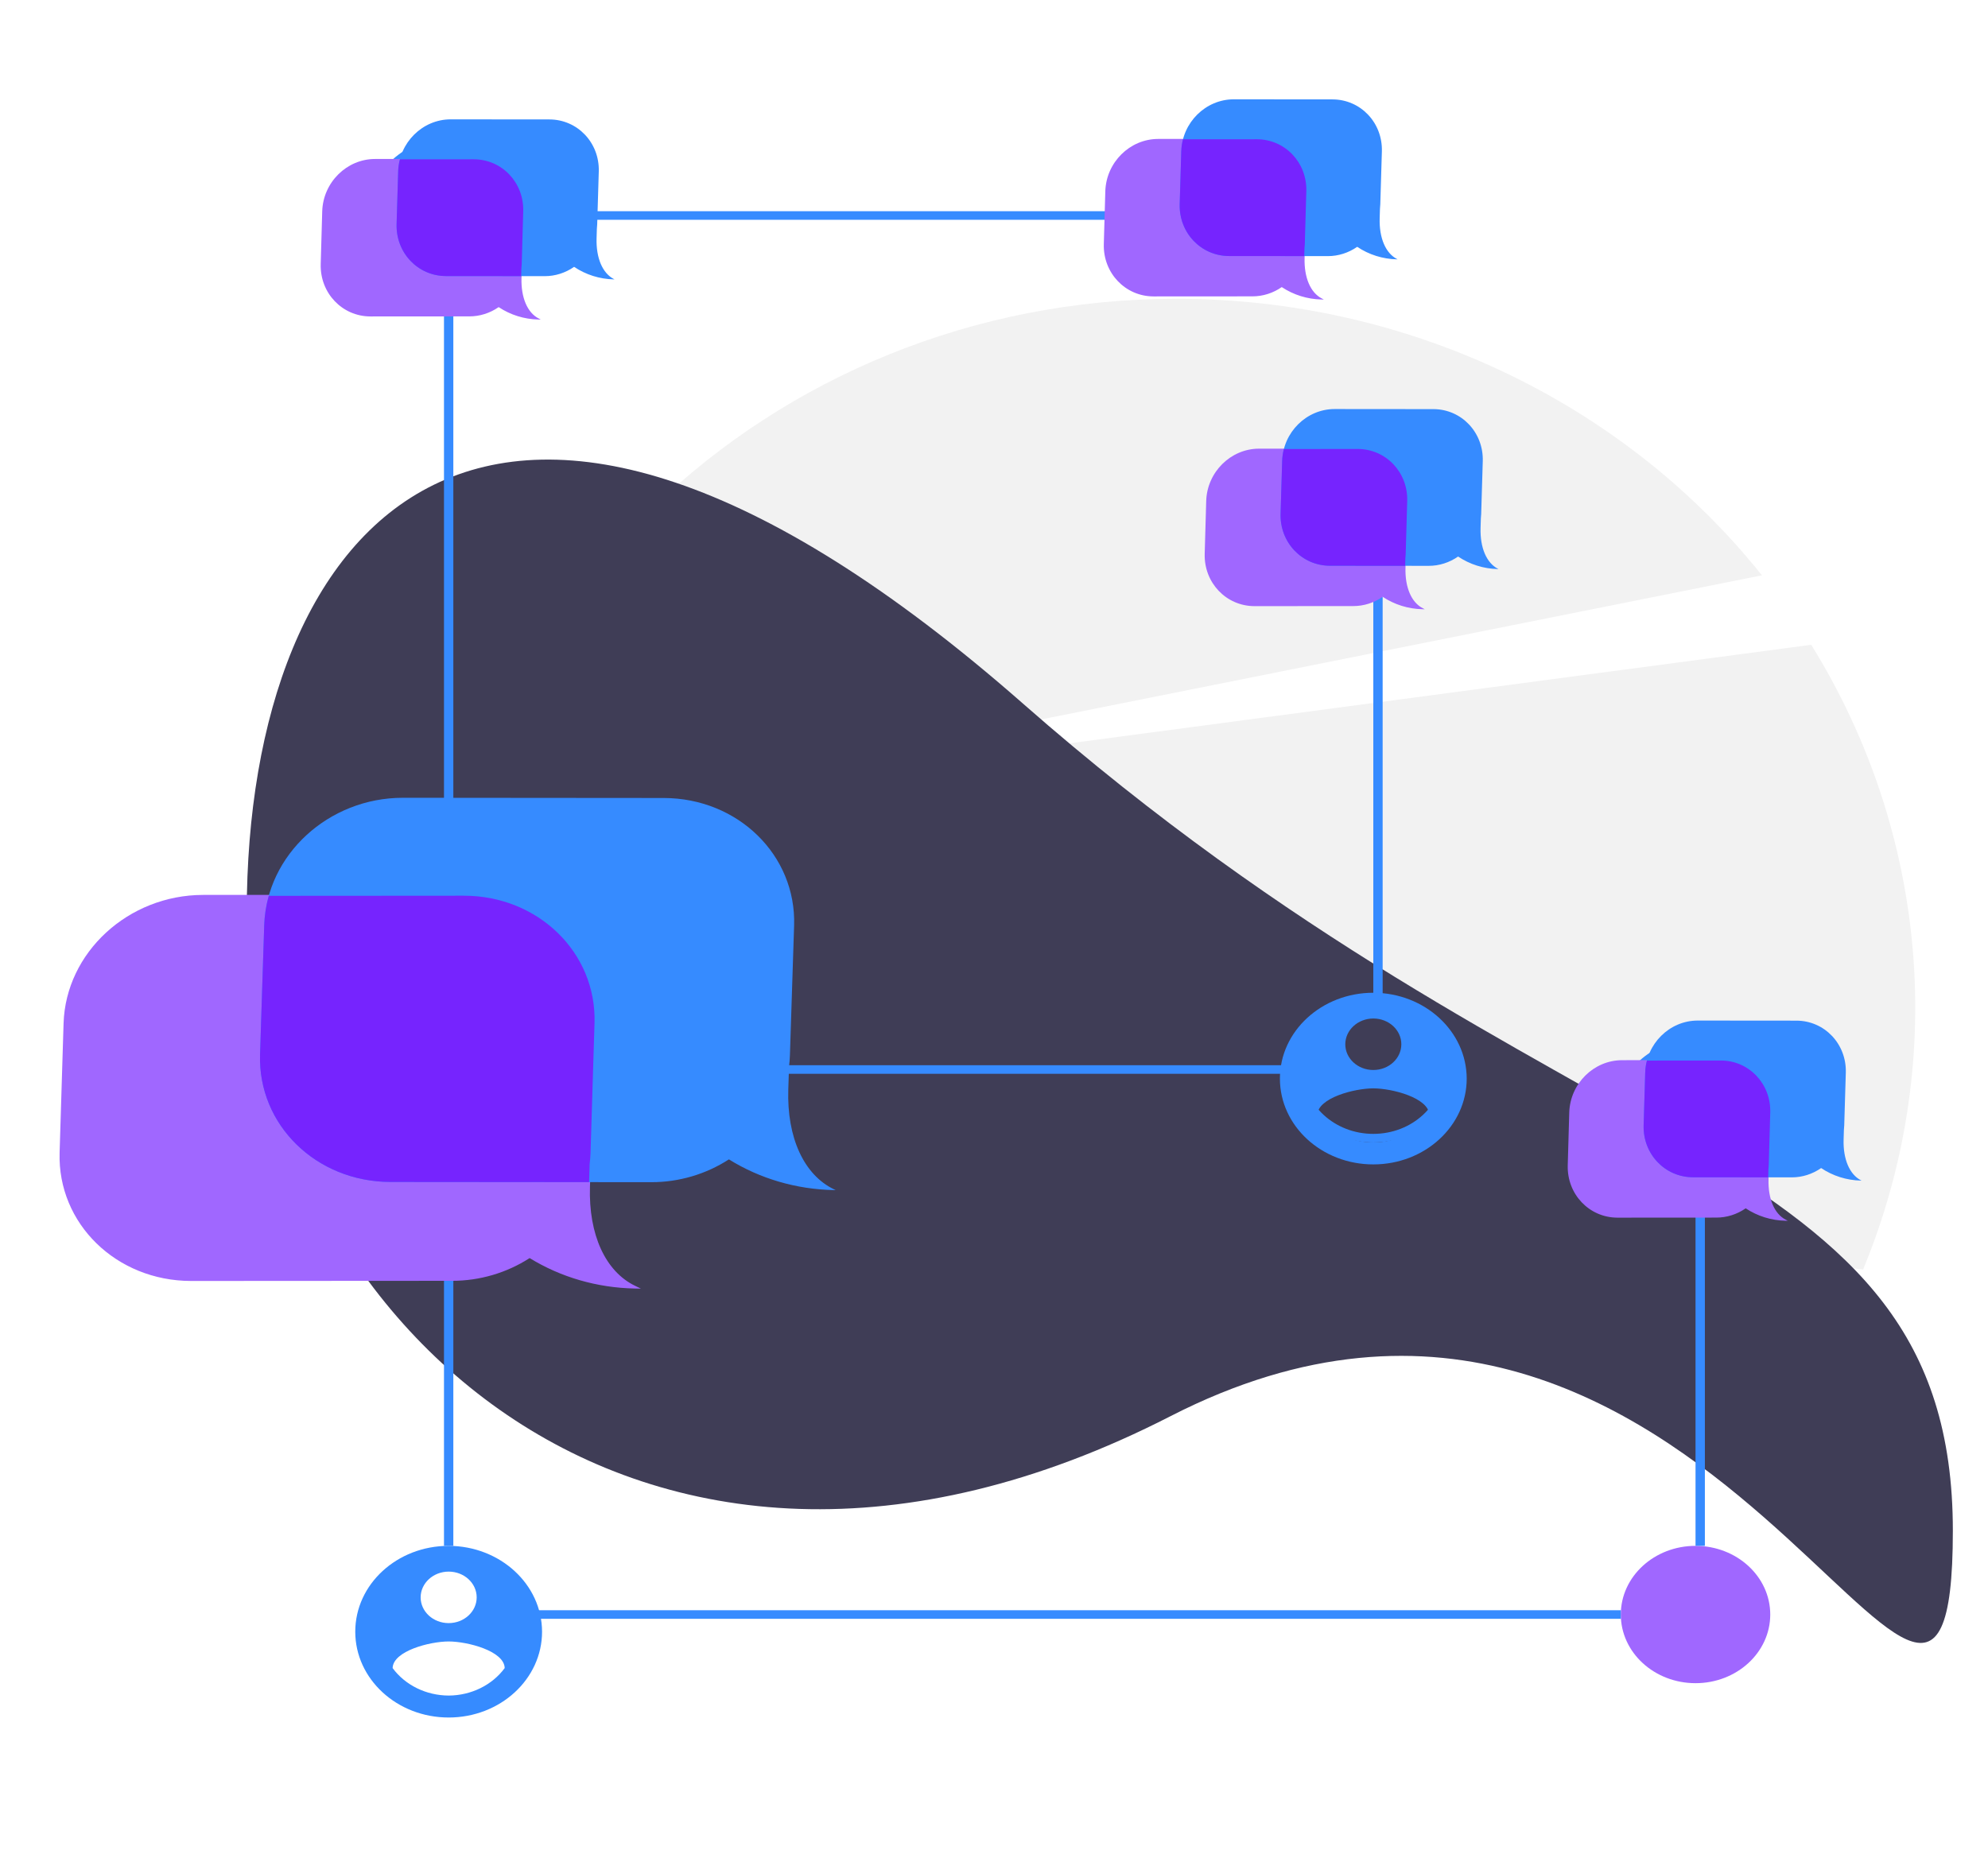
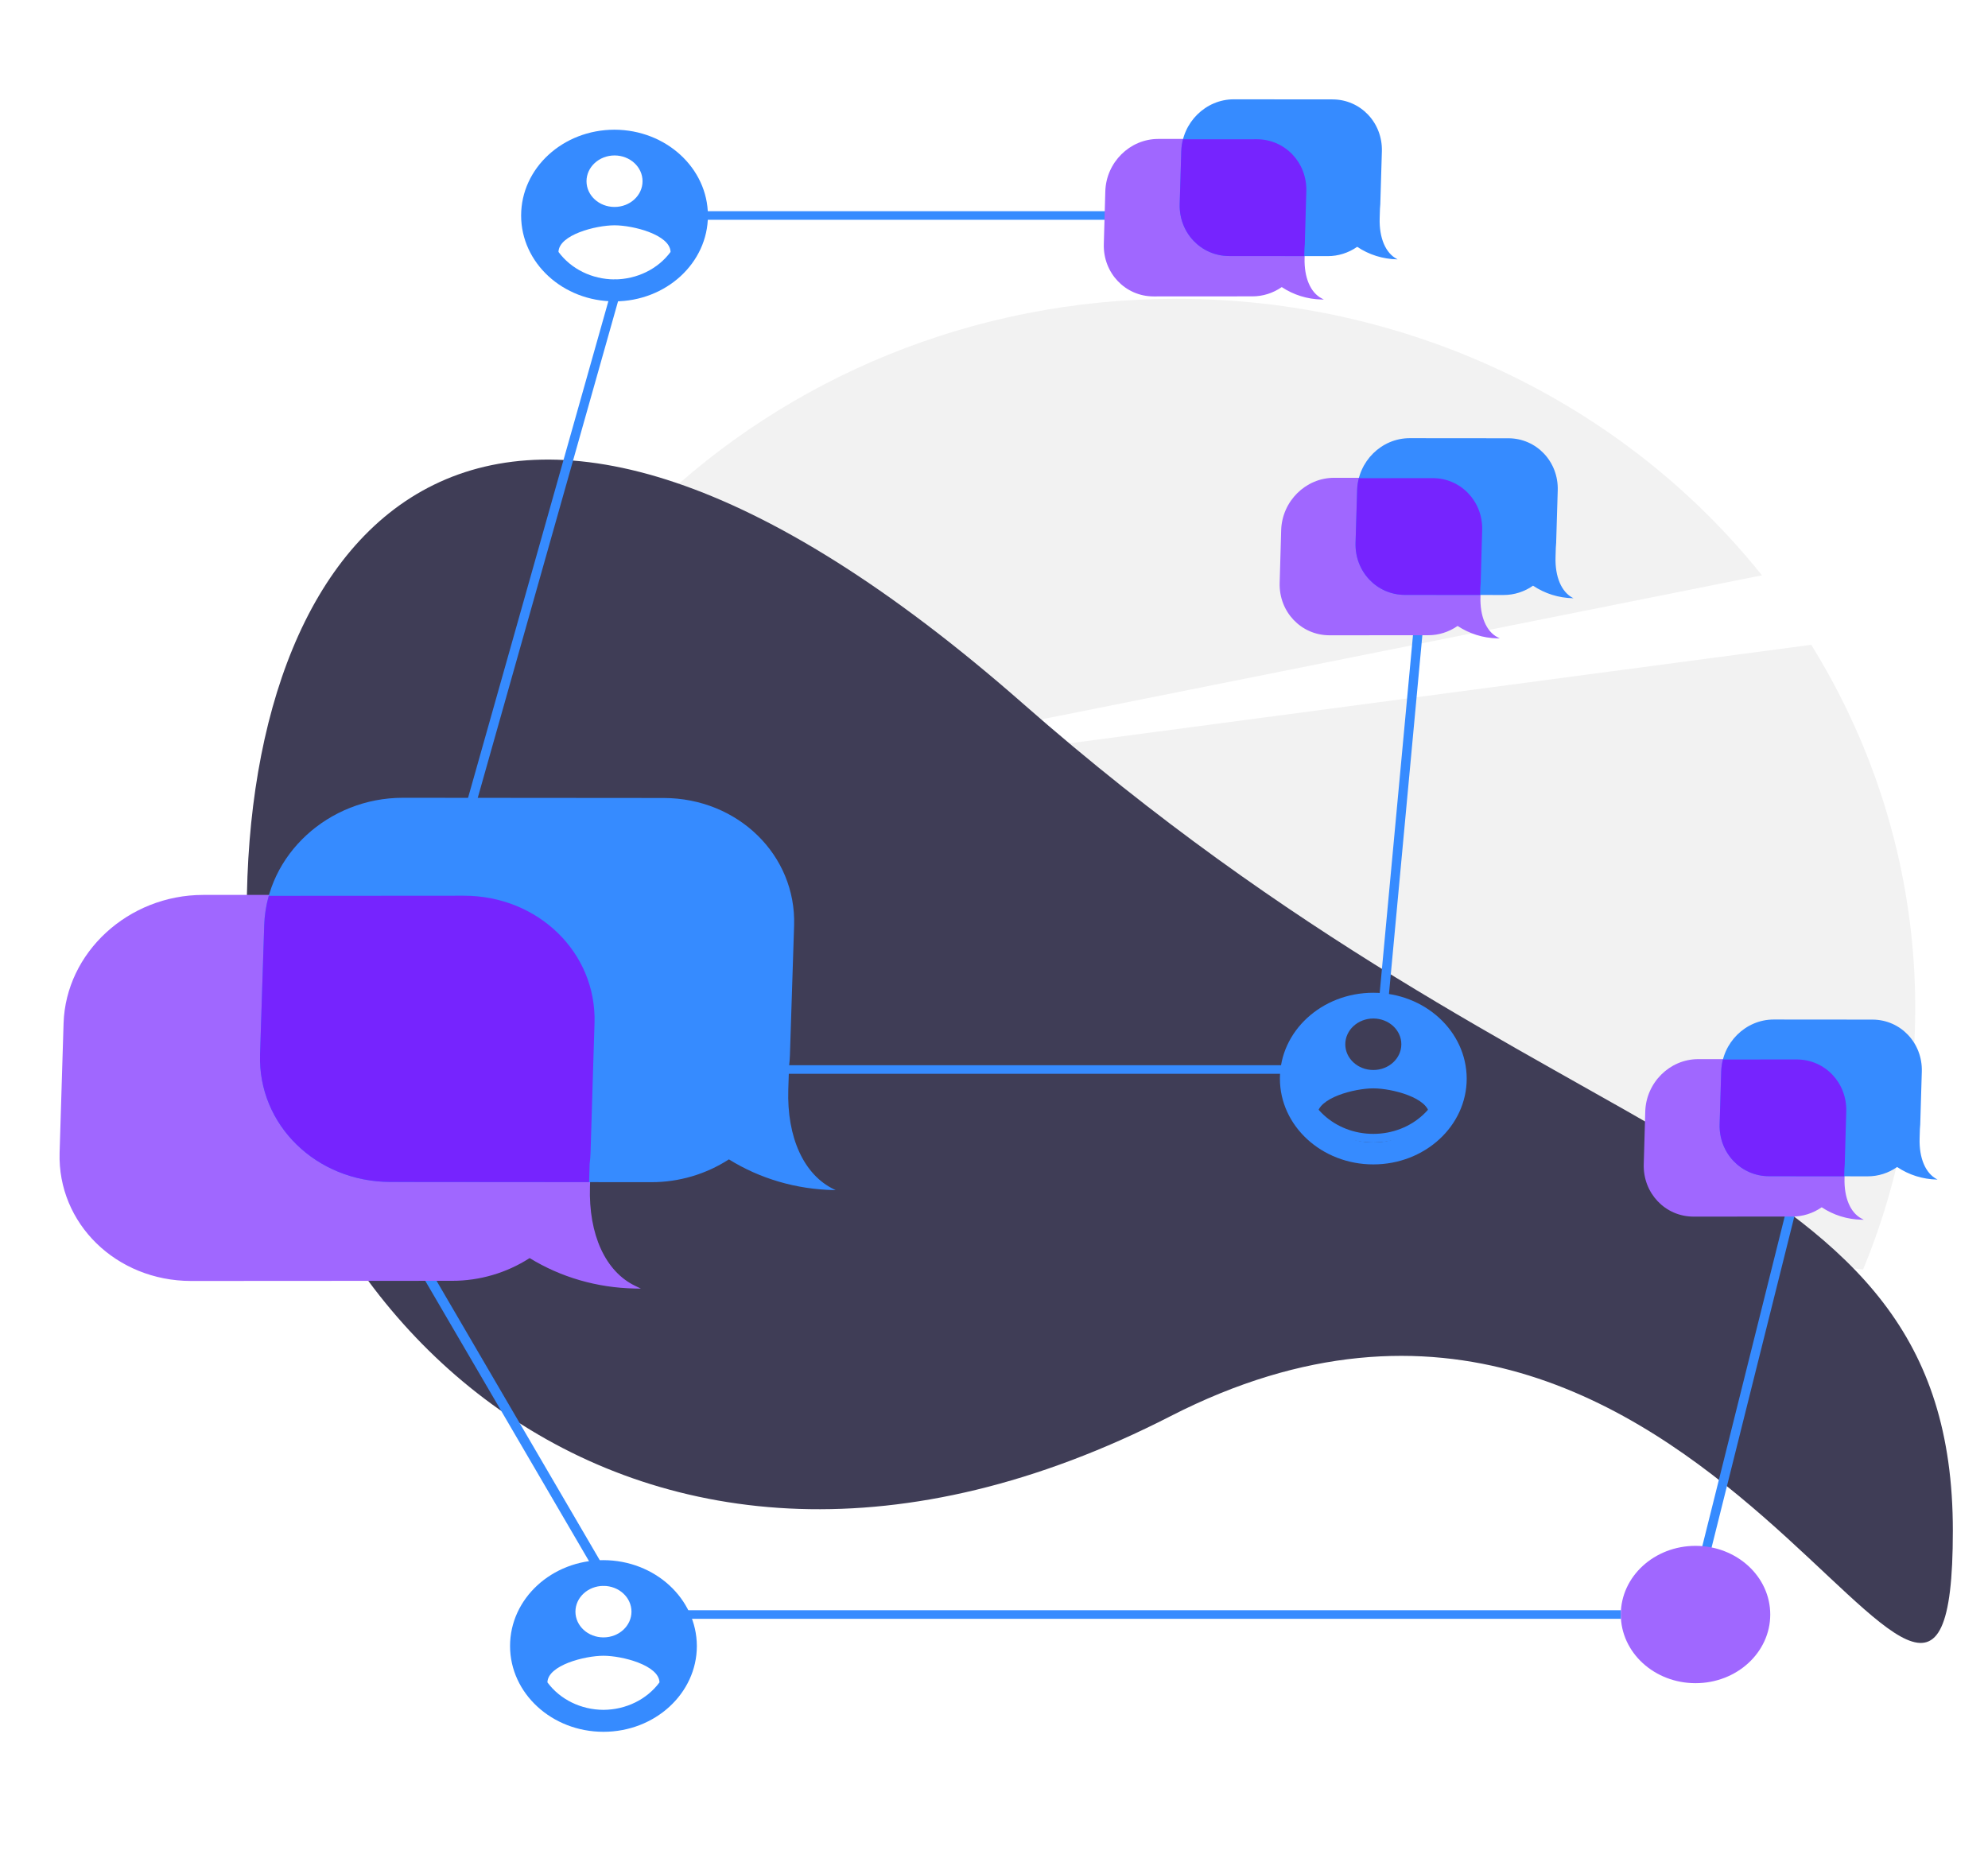
<svg xmlns="http://www.w3.org/2000/svg" id="fb0462f1-4822-46c6-85a1-002b71cfcb82" data-name="Layer 1" width="824" height="770" viewBox="0 0 824 770" version="1.1">
  <defs id="defs1111" />
  <path style="fill:#f2f2f2;stroke-width:1.006" d="M 772.23,526.293 A 306.731,294.32 0 0 0 750.733,267.315 L 260.689,332.422 730.308,238.511 A 305.677,293.308 0 0 0 487.639,123.873 c -169.111,0 -306.202,131.544 -306.202,293.812 a 308.83,296.333 0 0 0 2.85,40.094 z" id="path792" />
  <path d="m 809.431,634.605 c 0,162.435 -101.11,-161.865 -324.291,-47.487 -222.982,114.261 -382.866,-46.273 -382.866,-208.708 0,-162.435 99.61,-281.849 321.744,-86.71 223.181,196.071 385.413,180.47 385.413,342.905 z" data-name="Path 79" id="Path_79" style="fill:#3f3d56;fill-opacity:1;stroke-width:6.778" />
-   <ellipse cx="702.775" cy="669.335" id="circle1054" style="fill:#a067ff;stroke-width:1.856" rx="30.97" ry="28.466" />
  <path d="M 185.964,640.869" stroke-miterlimit="10" id="path1016" style="fill:none;stroke:#3f3d56;stroke-width:3.711;stroke-miterlimit:10" />
  <path d="M 185.964,494.981" stroke-miterlimit="10" id="path1018" style="fill:none;stroke:#3f3d56;stroke-width:3.711;stroke-miterlimit:10" />
  <rect x="216.868" y="87.562" width="284.603" height="3.558" id="rect1022" style="fill:#368bff;fill-opacity:1;stroke-width:1.856" />
-   <rect x="184.028" y="116.028" width="3.871" height="240.182" id="rect1024" style="fill:#368bff;fill-opacity:1;stroke-width:1.856" />
-   <rect x="569.218" y="247.417" width="3.871" height="167.503" id="rect1034" style="fill:#368bff;fill-opacity:1;stroke-width:1.856" />
+   <rect x="276.609" y="42.232" width="3.871" height="240.182" id="rect1024" style="fill:#368bff;fill-opacity:1;stroke-width:1.856" transform="rotate(15.77357)" />
+   <rect x="607.535" y="196.794" width="3.871" height="167.503" id="rect1034" style="fill:#368bff;fill-opacity:1;stroke-width:1.856" transform="rotate(5.314935)" />
  <rect x="280.81" y="441.607" width="257.438" height="3.558" id="rect1036" style="fill:#368bff;fill-opacity:1;stroke-width:1.856" />
-   <rect x="702.776" y="489.643" width="3.871" height="151.225" id="rect1040" style="fill:#368bff;fill-opacity:1;stroke-width:1.856" />
-   <rect x="216.934" y="667.556" width="454.872" height="3.558" id="rect1042" style="fill:#368bff;fill-opacity:1;stroke-width:1.856" />
-   <rect x="184.029" y="530.563" width="3.871" height="110.306" id="rect1044" style="fill:#368bff;fill-opacity:1;stroke-width:1.856" />
-   <path d="m 185.964,117.807 a 32.906,30.245 0 1 1 32.906,-30.245 32.942,30.279 0 0 1 -32.906,30.245 z m 0,-56.932 A 29.034,26.687 0 1 0 214.999,87.562 29.067,26.717 0 0 0 185.964,60.875 Z" id="path1050" style="fill:#368bff;fill-opacity:1;stroke-width:1.856" />
-   <path d="m 702.776,491.423 a 32.906,30.245 0 1 1 32.906,-30.245 32.942,30.279 0 0 1 -32.906,30.245 z m 0,-56.932 a 29.034,26.687 0 1 0 29.034,26.687 29.067,26.717 0 0 0 -29.034,-26.687 z" id="path1052" style="fill:#368bff;fill-opacity:1;stroke-width:1.856" />
+   <rect x="839.947" y="302.848" width="3.871" height="151.225" id="rect1040" style="fill:#368bff;fill-opacity:1;stroke-width:1.856" transform="rotate(14.03234)" />
+   <ellipse cx="702.775" cy="669.335" id="circle1054" style="fill:#a067ff;stroke-width:1.856" rx="30.97" ry="28.466" />
+   <rect x="280.407" y="667.556" width="391.399" height="3.558" id="rect1042" style="fill:#368bff;fill-opacity:1;stroke-width:1.721" />
+   <rect x="-116.852" y="527.354" width="4.094" height="149.436" id="rect1044" style="fill:#368bff;fill-opacity:1;stroke-width:2.221" transform="matrix(0.7804968,-0.6251598,0.5043312,0.8635103,0,0)" />
  <path d="m 569.218,473.631 a 32.906,30.245 0 1 1 32.906,-30.245 32.942,30.279 0 0 1 -32.906,30.245 z m 0,-56.932 a 29.034,26.687 0 1 0 29.034,26.687 29.067,26.717 0 0 0 -29.034,-26.687 z" id="path1058" style="fill:#368bff;fill-opacity:1;stroke-width:1.856" />
-   <path d="m 185.964,640.869 a 38.712,35.582 0 1 0 38.712,35.582 38.826,35.687 0 0 0 -38.712,-35.582 z m 0,10.675 a 11.614,10.675 0 1 1 -11.614,10.675 11.653,10.711 0 0 1 11.614,-10.675 z m 0,51.389 A 28.202,25.922 0 0 1 162.736,691.54 c 0.186,-7.116 15.485,-11.034 23.227,-11.034 7.743,0 23.041,3.917 23.227,11.034 a 28.249,25.965 0 0 1 -23.227,11.393 z" id="path1064" style="fill:#368bff;fill-opacity:1;stroke-width:1.856" />
+   <path d="m 250.124,646.792 a 38.712,35.582 0 1 0 38.712,35.582 38.826,35.687 0 0 0 -38.712,-35.582 z m 0,10.675 a 11.614,10.675 0 1 1 -11.614,10.675 11.653,10.711 0 0 1 11.614,-10.675 z m 0,51.389 a 28.202,25.922 0 0 1 -23.227,-11.393 c 0.186,-7.116 15.485,-11.034 23.227,-11.034 7.743,0 23.041,3.917 23.227,11.034 a 28.249,25.965 0 0 1 -23.227,11.393 z" id="path1064" style="fill:#368bff;fill-opacity:1;stroke-width:1.856" />
  <path d="m 569.218,411.567 a 38.712,35.582 0 1 0 38.712,35.582 38.826,35.687 0 0 0 -38.712,-35.582 z m 0,10.675 a 11.614,10.675 0 1 1 -11.614,10.675 11.653,10.711 0 0 1 11.614,-10.675 z m 0,51.389 a 28.202,25.922 0 0 1 -23.227,-11.393 c 0.186,-7.116 15.485,-11.034 23.227,-11.034 7.742,0 23.041,3.918 23.227,11.034 a 28.249,25.965 0 0 1 -23.227,11.393 z" id="path1066" style="fill:#368bff;fill-opacity:1;stroke-width:1.856" />
  <g id="g113-8" transform="matrix(1.09488,8.8422729e-4,-0.03343497,1.036953,30.75177,287.9232)">
    <path style="opacity:0;fill:#e5e5e5" transform="translate(2.027)" data-name="Path 21609" d="m 138.587,0 h 5.04 a 138.589,138.589 0 0 1 0,277.178 h -5.04 A 138.589,138.589 0 0 1 138.587,0 Z" id="prefix__Path_21609-7" />
    <g transform="translate(0,41.183)" data-name="Group 13193" id="prefix__Group_13193-9">
      <path style="fill:#a067ff" transform="translate(-1659.005,-8139.413)" data-name="Path 21689" d="m 1878.7,8334.516 c -11.517,-5.68 -18.407,-20.5 -18.437,-39.648 l -0.016,-9.121 c 0.138,-1.547 0.205,-3.094 0.2,-4.6 l -0.076,-51.777 a 51.348,51.348 0 0 0 -51.287,-51.211 H 1809 l -98.785,0.152 A 51.347,51.347 0 0 0 1659,8229.676 l 0.076,51.777 a 51.34,51.34 0 0 0 51.288,51.2 h 0.08 l 98.783,-0.148 a 50.751,50.751 0 0 0 29.071,-9.113 77.66,77.66 0 0 0 40.151,12.137 l 2.344,0.039 z" id="prefix__Path_21689-6" />
      <path style="fill:#368bff" transform="translate(-1682.951,-8127)" data-name="Path 21690" d="m 1976.688,8283.426 c -11.64,-5.773 -18.587,-20.73 -18.587,-40.016 v -9.164 c 0.133,-1.5 0.2,-3.031 0.2,-4.562 v -51.77 A 50.966,50.966 0 0 0 1907.4,8127 h -98.786 a 50.966,50.966 0 0 0 -50.908,50.914 v 51.77 a 50.973,50.973 0 0 0 50.908,50.914 h 98.786 a 50.667,50.667 0 0 0 29.075,-9.145 77.105,77.105 0 0 0 40.146,12.25 l 0.656,0.02 z" id="prefix__Path_21690-5" />
      <path style="fill:#7624fe" transform="translate(-1682.951,-8139.535)" data-name="Path 21691" d="m 1883.936,8229.5 a 50.967,50.967 0 0 0 -50.985,-50.836 l -23.747,0.039 -50.134,0.078 a 50.824,50.824 0 0 0 -1.366,11.672 v 51.77 a 50.964,50.964 0 0 0 50.908,50.906 h 75.213 l -0.013,-7.285 c 0.133,-1.5 0.2,-3.02 0.2,-4.574 z" id="prefix__Path_21691-3" />
    </g>
  </g>
-   <g id="g113-8-5-3" transform="matrix(0.4144967,3.6069539e-4,-0.01265773,0.4229954,501.6227,152.1098)">
+   <g id="g113-8-5-3" transform="matrix(0.4144967,3.6069539e-4,-0.01265773,0.4229954,532.6947,164.1934)">
    <path style="opacity:0;fill:#e5e5e5" transform="translate(2.027)" data-name="Path 21609" d="m 138.587,0 h 5.04 a 138.589,138.589 0 0 1 0,277.178 h -5.04 A 138.589,138.589 0 0 1 138.587,0 Z" id="prefix__Path_21609-7-2-4" />
    <g transform="translate(0,41.183)" data-name="Group 13193" id="prefix__Group_13193-9-7-8">
      <path style="fill:#a067ff" transform="translate(-1659.005,-8139.413)" data-name="Path 21689" d="m 1878.7,8334.516 c -11.517,-5.68 -18.407,-20.5 -18.437,-39.648 l -0.016,-9.121 c 0.138,-1.547 0.205,-3.094 0.2,-4.6 l -0.076,-51.777 a 51.348,51.348 0 0 0 -51.287,-51.211 H 1809 l -98.785,0.152 A 51.347,51.347 0 0 0 1659,8229.676 l 0.076,51.777 a 51.34,51.34 0 0 0 51.288,51.2 h 0.08 l 98.783,-0.148 a 50.751,50.751 0 0 0 29.071,-9.113 77.66,77.66 0 0 0 40.151,12.137 l 2.344,0.039 z" id="prefix__Path_21689-6-8-1" />
      <path style="fill:#368bff" transform="translate(-1682.951,-8127)" data-name="Path 21690" d="m 1976.688,8283.426 c -11.64,-5.773 -18.587,-20.73 -18.587,-40.016 v -9.164 c 0.133,-1.5 0.2,-3.031 0.2,-4.562 v -51.77 A 50.966,50.966 0 0 0 1907.4,8127 h -98.786 a 50.966,50.966 0 0 0 -50.908,50.914 v 51.77 a 50.973,50.973 0 0 0 50.908,50.914 h 98.786 a 50.667,50.667 0 0 0 29.075,-9.145 77.105,77.105 0 0 0 40.146,12.25 l 0.656,0.02 z" id="prefix__Path_21690-5-8-1" />
      <path style="fill:#7624fe" transform="translate(-1682.951,-8139.535)" data-name="Path 21691" d="m 1883.936,8229.5 a 50.967,50.967 0 0 0 -50.985,-50.836 l -23.747,0.039 -50.134,0.078 a 50.824,50.824 0 0 0 -1.366,11.672 v 51.77 a 50.964,50.964 0 0 0 50.908,50.906 h 75.213 l -0.013,-7.285 c 0.133,-1.5 0.2,-3.02 0.2,-4.574 z" id="prefix__Path_21691-3-6-1" />
    </g>
  </g>
  <g id="g113-8-5-4" transform="matrix(0.4144967,3.6069539e-4,-0.01265773,0.4229954,459.8039,23.70885)">
    <path style="opacity:0;fill:#e5e5e5" transform="translate(2.027)" data-name="Path 21609" d="m 138.587,0 h 5.04 a 138.589,138.589 0 0 1 0,277.178 h -5.04 A 138.589,138.589 0 0 1 138.587,0 Z" id="prefix__Path_21609-7-2-1" />
    <g transform="translate(0,41.183)" data-name="Group 13193" id="prefix__Group_13193-9-7-0">
      <path style="fill:#a067ff" transform="translate(-1659.005,-8139.413)" data-name="Path 21689" d="m 1878.7,8334.516 c -11.517,-5.68 -18.407,-20.5 -18.437,-39.648 l -0.016,-9.121 c 0.138,-1.547 0.205,-3.094 0.2,-4.6 l -0.076,-51.777 a 51.348,51.348 0 0 0 -51.287,-51.211 H 1809 l -98.785,0.152 A 51.347,51.347 0 0 0 1659,8229.676 l 0.076,51.777 a 51.34,51.34 0 0 0 51.288,51.2 h 0.08 l 98.783,-0.148 a 50.751,50.751 0 0 0 29.071,-9.113 77.66,77.66 0 0 0 40.151,12.137 l 2.344,0.039 z" id="prefix__Path_21689-6-8-7" />
      <path style="fill:#368bff" transform="translate(-1682.951,-8127)" data-name="Path 21690" d="m 1976.688,8283.426 c -11.64,-5.773 -18.587,-20.73 -18.587,-40.016 v -9.164 c 0.133,-1.5 0.2,-3.031 0.2,-4.562 v -51.77 A 50.966,50.966 0 0 0 1907.4,8127 h -98.786 a 50.966,50.966 0 0 0 -50.908,50.914 v 51.77 a 50.973,50.973 0 0 0 50.908,50.914 h 98.786 a 50.667,50.667 0 0 0 29.075,-9.145 77.105,77.105 0 0 0 40.146,12.25 l 0.656,0.02 z" id="prefix__Path_21690-5-8-2" />
      <path style="fill:#7624fe" transform="translate(-1682.951,-8139.535)" data-name="Path 21691" d="m 1883.936,8229.5 a 50.967,50.967 0 0 0 -50.985,-50.836 l -23.747,0.039 -50.134,0.078 a 50.824,50.824 0 0 0 -1.366,11.672 v 51.77 a 50.964,50.964 0 0 0 50.908,50.906 h 75.213 l -0.013,-7.285 c 0.133,-1.5 0.2,-3.02 0.2,-4.574 z" id="prefix__Path_21691-3-6-17" />
    </g>
  </g>
-   <g id="g113-8-5-8" transform="matrix(0.4144967,3.6069539e-4,-0.01265773,0.4229954,652.0983,405.6301)">
+   <g id="g113-8-5-8" transform="matrix(0.4144967,3.6069539e-4,-0.01265773,0.4229954,683.6018,405.1985)">
    <path style="opacity:0;fill:#e5e5e5" transform="translate(2.027)" data-name="Path 21609" d="m 138.587,0 h 5.04 a 138.589,138.589 0 0 1 0,277.178 h -5.04 A 138.589,138.589 0 0 1 138.587,0 Z" id="prefix__Path_21609-7-2-6" />
    <g transform="translate(0,41.183)" data-name="Group 13193" id="prefix__Group_13193-9-7-3">
      <path style="fill:#a067ff" transform="translate(-1659.005,-8139.413)" data-name="Path 21689" d="m 1878.7,8334.516 c -11.517,-5.68 -18.407,-20.5 -18.437,-39.648 l -0.016,-9.121 c 0.138,-1.547 0.205,-3.094 0.2,-4.6 l -0.076,-51.777 a 51.348,51.348 0 0 0 -51.287,-51.211 H 1809 l -98.785,0.152 A 51.347,51.347 0 0 0 1659,8229.676 l 0.076,51.777 a 51.34,51.34 0 0 0 51.288,51.2 h 0.08 l 98.783,-0.148 a 50.751,50.751 0 0 0 29.071,-9.113 77.66,77.66 0 0 0 40.151,12.137 l 2.344,0.039 z" id="prefix__Path_21689-6-8-2" />
      <path style="fill:#368bff" transform="translate(-1682.951,-8127)" data-name="Path 21690" d="m 1976.688,8283.426 c -11.64,-5.773 -18.587,-20.73 -18.587,-40.016 v -9.164 c 0.133,-1.5 0.2,-3.031 0.2,-4.562 v -51.77 A 50.966,50.966 0 0 0 1907.4,8127 h -98.786 a 50.966,50.966 0 0 0 -50.908,50.914 v 51.77 a 50.973,50.973 0 0 0 50.908,50.914 h 98.786 a 50.667,50.667 0 0 0 29.075,-9.145 77.105,77.105 0 0 0 40.146,12.25 l 0.656,0.02 z" id="prefix__Path_21690-5-8-9" />
      <path style="fill:#7624fe" transform="translate(-1682.951,-8139.535)" data-name="Path 21691" d="m 1883.936,8229.5 a 50.967,50.967 0 0 0 -50.985,-50.836 l -23.747,0.039 -50.134,0.078 a 50.824,50.824 0 0 0 -1.366,11.672 v 51.77 a 50.964,50.964 0 0 0 50.908,50.906 h 75.213 l -0.013,-7.285 c 0.133,-1.5 0.2,-3.02 0.2,-4.574 z" id="prefix__Path_21691-3-6-10" />
    </g>
  </g>
-   <g id="g113-8-5-85" transform="matrix(0.4144967,3.6069539e-4,-0.01265773,0.4229954,135.2204,32.01417)">
-     <path style="opacity:0;fill:#e5e5e5" transform="translate(2.027)" data-name="Path 21609" d="m 138.587,0 h 5.04 a 138.589,138.589 0 0 1 0,277.178 h -5.04 A 138.589,138.589 0 0 1 138.587,0 Z" id="prefix__Path_21609-7-2-8" />
-     <g transform="translate(0,41.183)" data-name="Group 13193" id="prefix__Group_13193-9-7-2">
-       <path style="fill:#a067ff" transform="translate(-1659.005,-8139.413)" data-name="Path 21689" d="m 1878.7,8334.516 c -11.517,-5.68 -18.407,-20.5 -18.437,-39.648 l -0.016,-9.121 c 0.138,-1.547 0.205,-3.094 0.2,-4.6 l -0.076,-51.777 a 51.348,51.348 0 0 0 -51.287,-51.211 H 1809 l -98.785,0.152 A 51.347,51.347 0 0 0 1659,8229.676 l 0.076,51.777 a 51.34,51.34 0 0 0 51.288,51.2 h 0.08 l 98.783,-0.148 a 50.751,50.751 0 0 0 29.071,-9.113 77.66,77.66 0 0 0 40.151,12.137 l 2.344,0.039 z" id="prefix__Path_21689-6-8-3" />
-       <path style="fill:#368bff" transform="translate(-1682.951,-8127)" data-name="Path 21690" d="m 1976.688,8283.426 c -11.64,-5.773 -18.587,-20.73 -18.587,-40.016 v -9.164 c 0.133,-1.5 0.2,-3.031 0.2,-4.562 v -51.77 A 50.966,50.966 0 0 0 1907.4,8127 h -98.786 a 50.966,50.966 0 0 0 -50.908,50.914 v 51.77 a 50.973,50.973 0 0 0 50.908,50.914 h 98.786 a 50.667,50.667 0 0 0 29.075,-9.145 77.105,77.105 0 0 0 40.146,12.25 l 0.656,0.02 z" id="prefix__Path_21690-5-8-8" />
-       <path style="fill:#7624fe" transform="translate(-1682.951,-8139.535)" data-name="Path 21691" d="m 1883.936,8229.5 a 50.967,50.967 0 0 0 -50.985,-50.836 l -23.747,0.039 -50.134,0.078 a 50.824,50.824 0 0 0 -1.366,11.672 v 51.77 a 50.964,50.964 0 0 0 50.908,50.906 h 75.213 l -0.013,-7.285 c 0.133,-1.5 0.2,-3.02 0.2,-4.574 z" id="prefix__Path_21691-3-6-3" />
-     </g>
-   </g>
+   <path d="m 254.713,53.77 a 38.712,35.582 0 1 0 38.712,35.582 38.826,35.687 0 0 0 -38.712,-35.582 z m 0,10.675 a 11.614,10.675 0 1 1 -11.614,10.675 11.653,10.711 0 0 1 11.614,-10.675 z m 0,51.389 a 28.202,25.922 0 0 1 -23.227,-11.393 c 0.186,-7.116 15.485,-11.034 23.227,-11.034 7.743,0 23.041,3.917 23.227,11.034 a 28.249,25.965 0 0 1 -23.227,11.393 z" id="path1064-5" style="fill:#368bff;fill-opacity:1;stroke-width:1.856" />
</svg>
